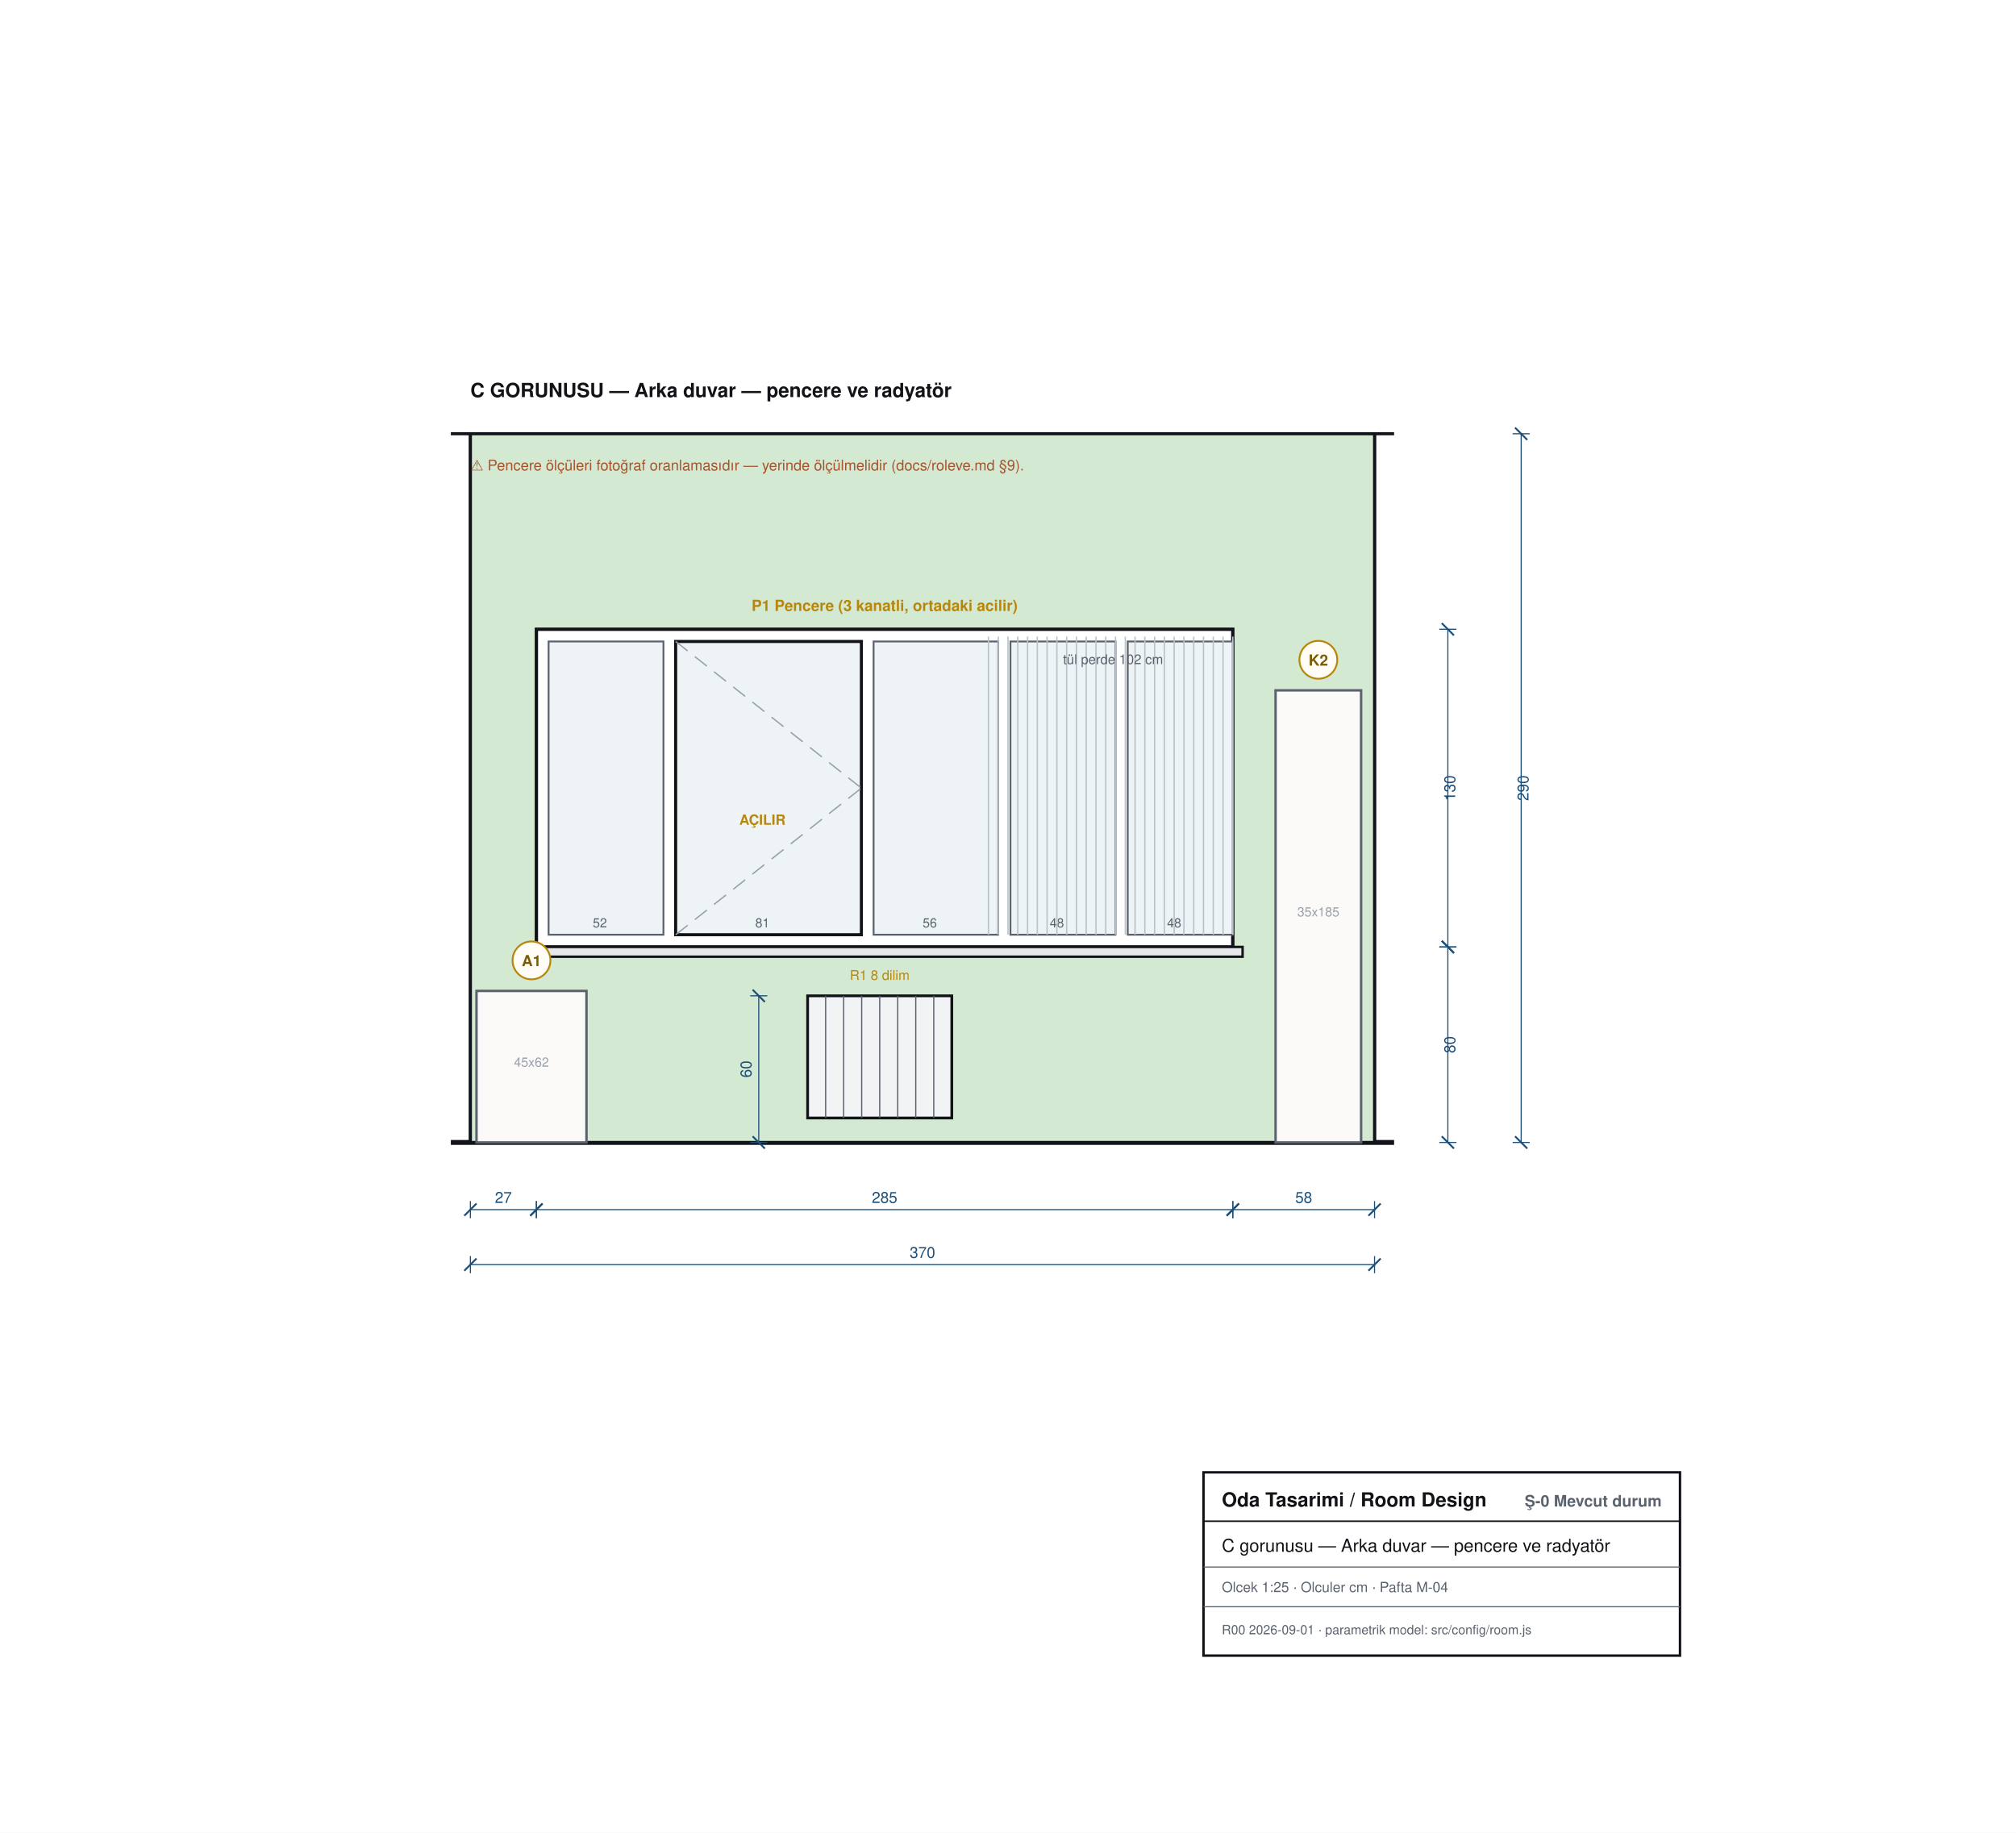
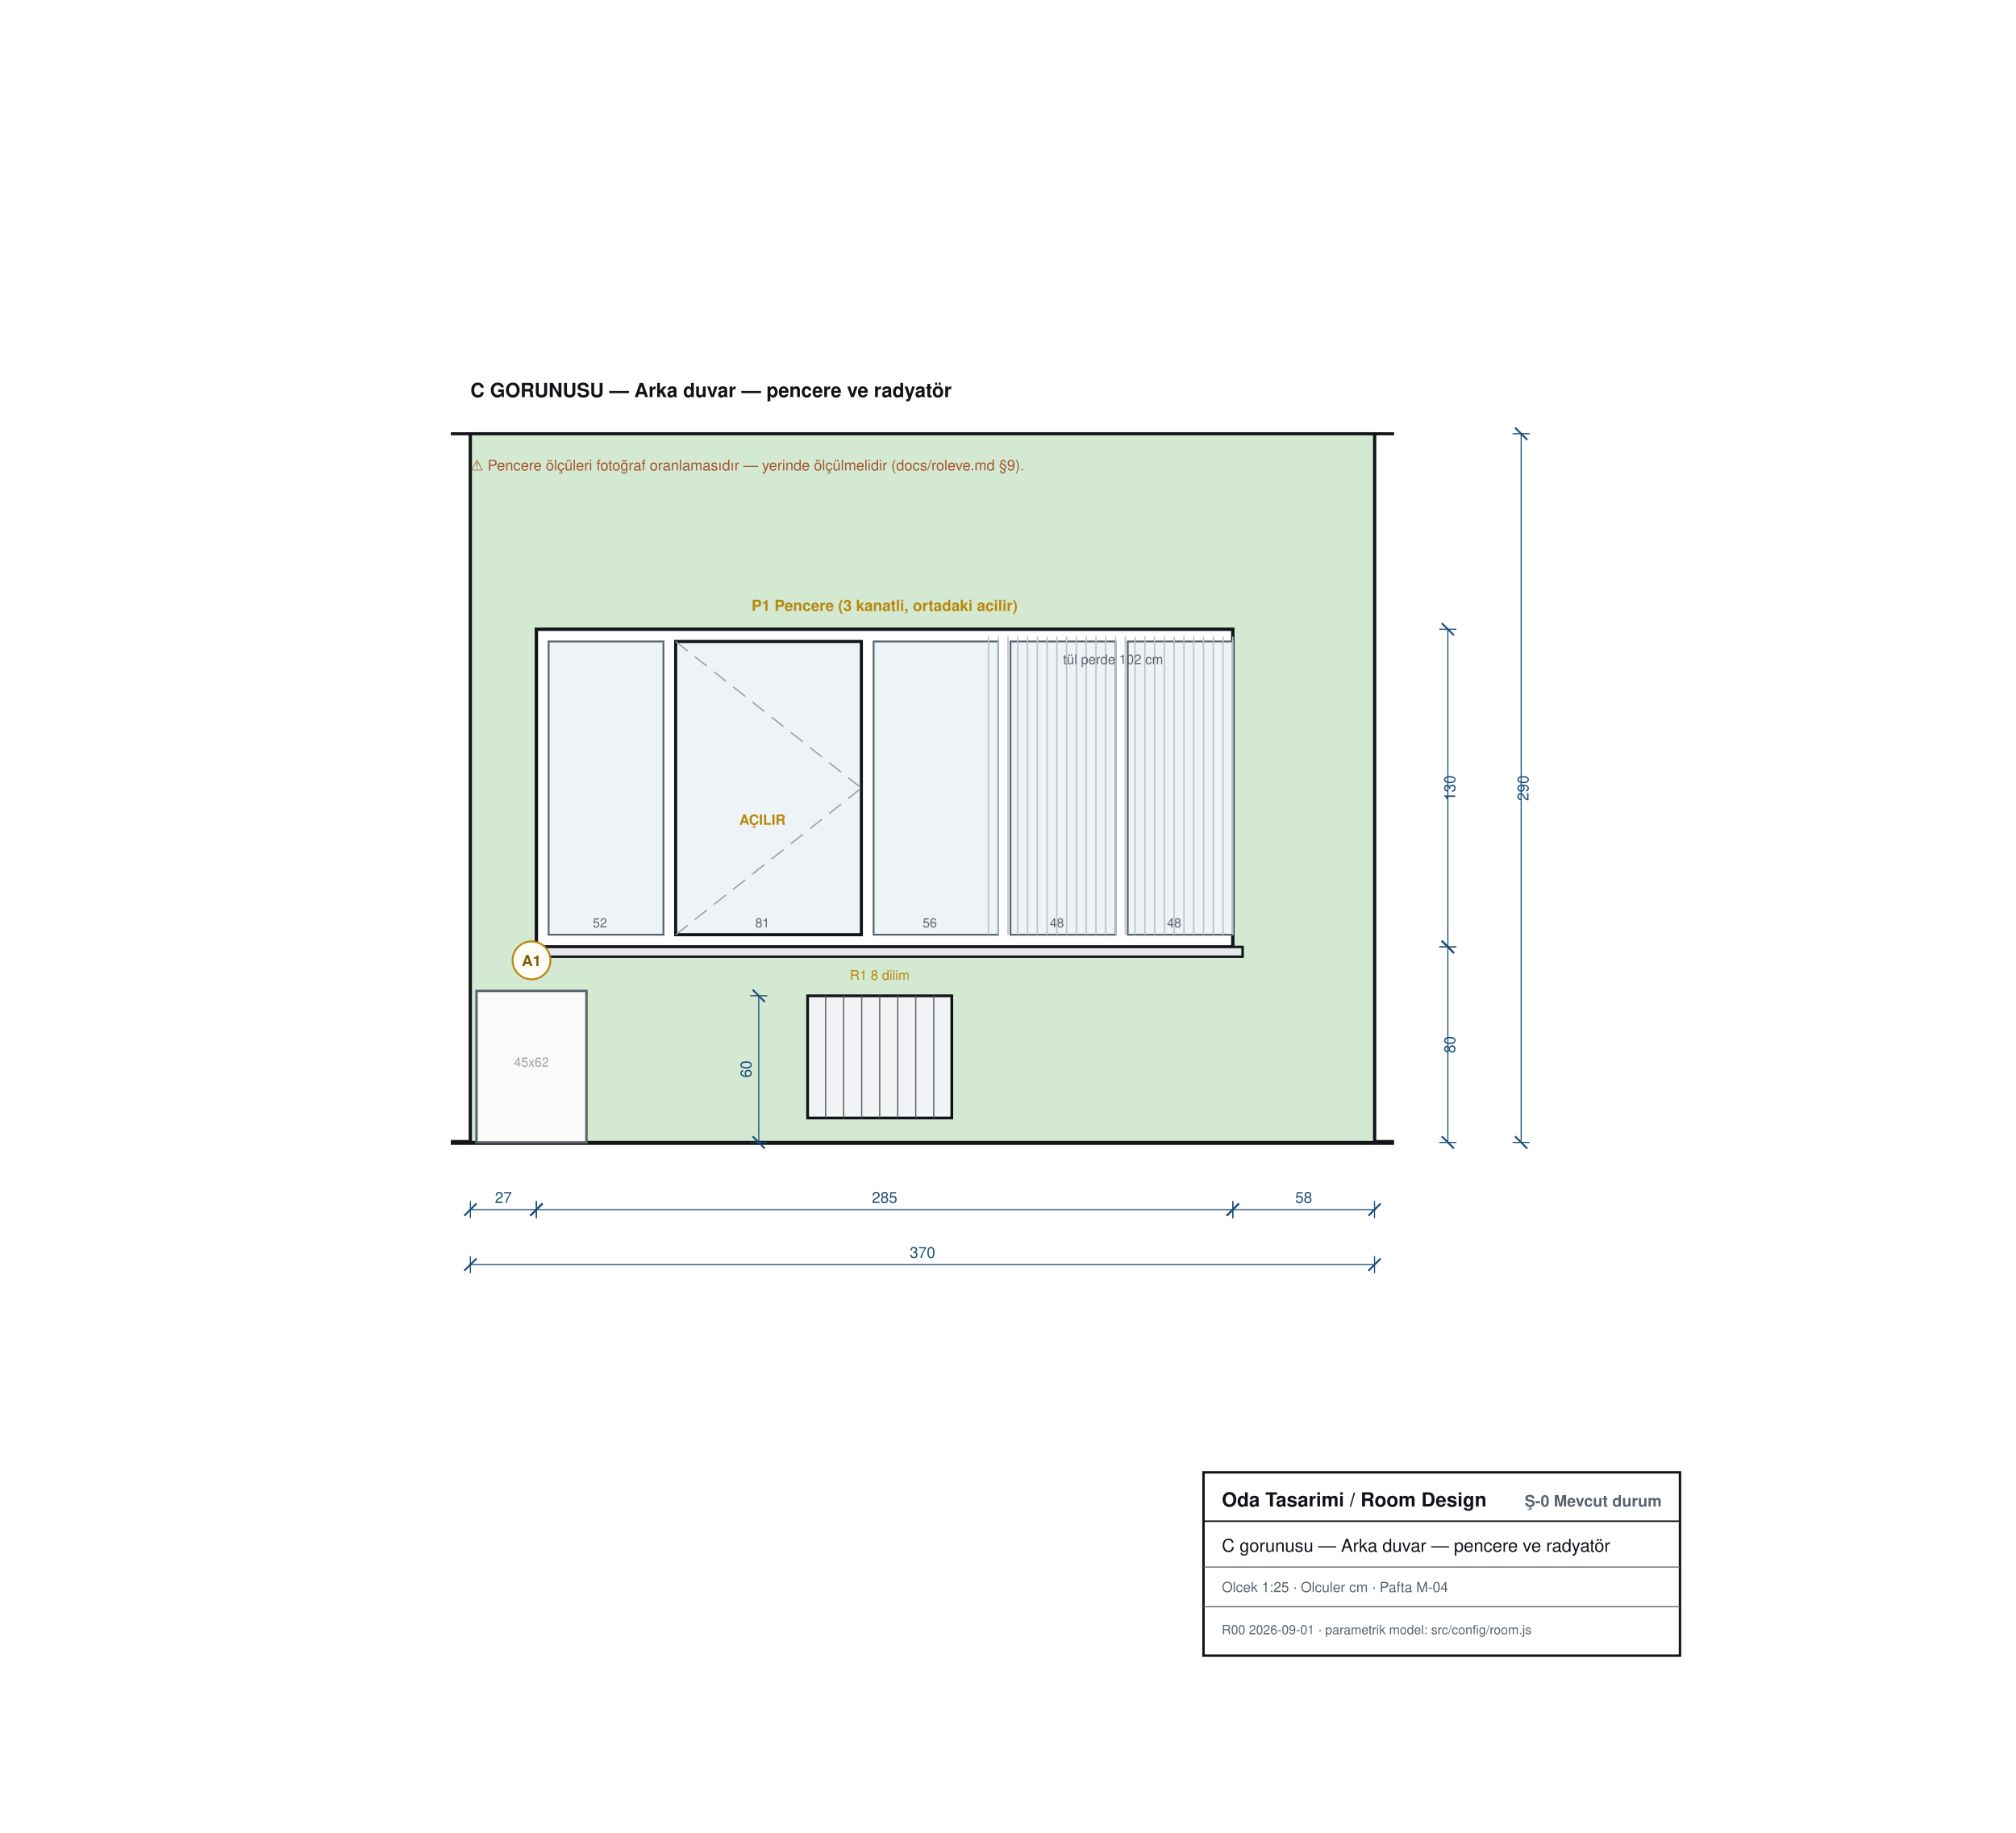
<svg xmlns="http://www.w3.org/2000/svg" width="330mm" height="300mm" viewBox="0 0 330 300" font-family="Helvetica,Arial,sans-serif">
  <rect width="330" height="300" fill="#ffffff" />
  <rect x="77.00" y="71.00" width="148.00" height="116.00" fill="#ffffff" stroke="#111318" stroke-width="0.5" />
  <line x1="73.80" y1="187.00" x2="228.20" y2="187.00" stroke="#111318" stroke-width="0.8" />
  <line x1="73.80" y1="71.00" x2="228.20" y2="71.00" stroke="#111318" stroke-width="0.5" />
  <rect x="77.00" y="71.00" width="148.00" height="116.00" fill="#d4e9d1" stroke="#111318" stroke-width="0.5" />
  <rect x="87.80" y="103.00" width="114.00" height="52.00" fill="#ffffff" stroke="#111318" stroke-width="0.55" />
  <rect x="184.60" y="105.00" width="17.20" height="48.00" fill="#eef3f5" stroke="#5a626e" stroke-width="0.3" />
  <text x="192.20" y="151.80" font-size="2.1" fill="#5a626e" text-anchor="middle">48</text>
  <rect x="165.40" y="105.00" width="17.20" height="48.00" fill="#eef3f5" stroke="#5a626e" stroke-width="0.3" />
  <text x="173.00" y="151.80" font-size="2.1" fill="#5a626e" text-anchor="middle">48</text>
  <rect x="143.00" y="105.00" width="20.40" height="48.00" fill="#eef3f5" stroke="#5a626e" stroke-width="0.3" />
  <text x="152.20" y="151.80" font-size="2.1" fill="#5a626e" text-anchor="middle">56</text>
  <rect x="110.60" y="105.00" width="30.40" height="48.00" fill="#eef3f5" stroke="#111318" stroke-width="0.5" />
  <line x1="110.60" y1="153.00" x2="141.00" y2="129.00" stroke="#98a0ab" stroke-width="0.22" stroke-dasharray="2.5 1.5" />
  <line x1="110.60" y1="105.00" x2="141.00" y2="129.00" stroke="#98a0ab" stroke-width="0.22" stroke-dasharray="2.5 1.5" />
  <text x="124.80" y="135.00" font-size="2.3" fill="#b8860b" text-anchor="middle" font-weight="700">AÇILIR</text>
  <text x="124.80" y="151.80" font-size="2.1" fill="#5a626e" text-anchor="middle">81</text>
  <rect x="89.80" y="105.00" width="18.80" height="48.00" fill="#eef3f5" stroke="#5a626e" stroke-width="0.3" />
  <text x="98.20" y="151.80" font-size="2.1" fill="#5a626e" text-anchor="middle">52</text>
  <rect x="86.20" y="155.00" width="117.20" height="1.60" fill="#e6e8ea" stroke="#111318" stroke-width="0.4" />
  <line x1="161.80" y1="104.20" x2="161.80" y2="153.00" stroke="#b9c2c6" stroke-width="0.22" />
  <line x1="163.40" y1="104.20" x2="163.40" y2="153.00" stroke="#b9c2c6" stroke-width="0.22" />
  <line x1="165.00" y1="104.20" x2="165.00" y2="153.00" stroke="#b9c2c6" stroke-width="0.22" />
  <line x1="166.60" y1="104.20" x2="166.60" y2="153.00" stroke="#b9c2c6" stroke-width="0.22" />
  <line x1="168.20" y1="104.20" x2="168.20" y2="153.00" stroke="#b9c2c6" stroke-width="0.22" />
  <line x1="169.80" y1="104.20" x2="169.80" y2="153.00" stroke="#b9c2c6" stroke-width="0.22" />
  <line x1="171.40" y1="104.20" x2="171.40" y2="153.00" stroke="#b9c2c6" stroke-width="0.22" />
  <line x1="173.00" y1="104.20" x2="173.00" y2="153.00" stroke="#b9c2c6" stroke-width="0.22" />
  <line x1="174.60" y1="104.20" x2="174.60" y2="153.00" stroke="#b9c2c6" stroke-width="0.22" />
  <line x1="176.20" y1="104.20" x2="176.20" y2="153.00" stroke="#b9c2c6" stroke-width="0.22" />
  <line x1="177.80" y1="104.20" x2="177.80" y2="153.00" stroke="#b9c2c6" stroke-width="0.22" />
  <line x1="179.40" y1="104.20" x2="179.40" y2="153.00" stroke="#b9c2c6" stroke-width="0.22" />
  <line x1="181.00" y1="104.20" x2="181.00" y2="153.00" stroke="#b9c2c6" stroke-width="0.22" />
  <line x1="182.60" y1="104.20" x2="182.60" y2="153.00" stroke="#b9c2c6" stroke-width="0.22" />
  <line x1="184.20" y1="104.20" x2="184.20" y2="153.00" stroke="#b9c2c6" stroke-width="0.22" />
  <line x1="185.80" y1="104.20" x2="185.80" y2="153.00" stroke="#b9c2c6" stroke-width="0.22" />
  <line x1="187.40" y1="104.20" x2="187.40" y2="153.00" stroke="#b9c2c6" stroke-width="0.22" />
  <line x1="189.00" y1="104.20" x2="189.00" y2="153.00" stroke="#b9c2c6" stroke-width="0.22" />
  <line x1="190.60" y1="104.20" x2="190.60" y2="153.00" stroke="#b9c2c6" stroke-width="0.22" />
  <line x1="192.20" y1="104.20" x2="192.20" y2="153.00" stroke="#b9c2c6" stroke-width="0.22" />
  <line x1="193.80" y1="104.20" x2="193.80" y2="153.00" stroke="#b9c2c6" stroke-width="0.22" />
  <line x1="195.40" y1="104.20" x2="195.40" y2="153.00" stroke="#b9c2c6" stroke-width="0.22" />
  <line x1="197.00" y1="104.20" x2="197.00" y2="153.00" stroke="#b9c2c6" stroke-width="0.22" />
  <line x1="198.60" y1="104.20" x2="198.60" y2="153.00" stroke="#b9c2c6" stroke-width="0.22" />
  <line x1="200.20" y1="104.20" x2="200.20" y2="153.00" stroke="#b9c2c6" stroke-width="0.22" />
  <line x1="201.80" y1="104.20" x2="201.80" y2="153.00" stroke="#b9c2c6" stroke-width="0.22" />
  <text x="182.20" y="108.70" font-size="2.2" fill="#5a626e" text-anchor="middle">tül perde 102 cm</text>
  <line x1="87.80" y1="196.60" x2="87.80" y2="199.40" stroke="#1b4f7a" stroke-width="0.18" />
  <line x1="201.80" y1="196.60" x2="201.80" y2="199.40" stroke="#1b4f7a" stroke-width="0.18" />
  <line x1="87.80" y1="198.00" x2="201.80" y2="198.00" stroke="#1b4f7a" stroke-width="0.18" />
  <line x1="86.80" y1="199.00" x2="88.80" y2="197.00" stroke="#1b4f7a" stroke-width="0.3" />
  <line x1="200.80" y1="199.00" x2="202.80" y2="197.00" stroke="#1b4f7a" stroke-width="0.3" />
  <text x="144.80" y="196.90" font-size="2.5" fill="#1b4f7a" text-anchor="middle">285</text>
  <line x1="77.00" y1="196.60" x2="77.00" y2="199.40" stroke="#1b4f7a" stroke-width="0.18" />
  <line x1="87.80" y1="196.60" x2="87.80" y2="199.40" stroke="#1b4f7a" stroke-width="0.18" />
  <line x1="77.00" y1="198.00" x2="87.80" y2="198.00" stroke="#1b4f7a" stroke-width="0.18" />
  <line x1="76.00" y1="199.00" x2="78.00" y2="197.00" stroke="#1b4f7a" stroke-width="0.3" />
  <line x1="86.80" y1="199.00" x2="88.80" y2="197.00" stroke="#1b4f7a" stroke-width="0.3" />
  <text x="82.40" y="196.90" font-size="2.5" fill="#1b4f7a" text-anchor="middle">27</text>
  <line x1="201.80" y1="196.60" x2="201.80" y2="199.40" stroke="#1b4f7a" stroke-width="0.18" />
  <line x1="225.00" y1="196.60" x2="225.00" y2="199.40" stroke="#1b4f7a" stroke-width="0.18" />
  <line x1="201.80" y1="198.00" x2="225.00" y2="198.00" stroke="#1b4f7a" stroke-width="0.18" />
  <line x1="200.80" y1="199.00" x2="202.80" y2="197.00" stroke="#1b4f7a" stroke-width="0.3" />
  <line x1="224.00" y1="199.00" x2="226.00" y2="197.00" stroke="#1b4f7a" stroke-width="0.3" />
  <text x="213.40" y="196.90" font-size="2.5" fill="#1b4f7a" text-anchor="middle">58</text>
  <line x1="238.40" y1="155.00" x2="235.60" y2="155.00" stroke="#1b4f7a" stroke-width="0.18" />
  <line x1="238.40" y1="187.00" x2="235.60" y2="187.00" stroke="#1b4f7a" stroke-width="0.18" />
  <line x1="237.00" y1="155.00" x2="237.00" y2="187.00" stroke="#1b4f7a" stroke-width="0.18" />
  <line x1="236.00" y1="154.00" x2="238.00" y2="156.00" stroke="#1b4f7a" stroke-width="0.3" />
  <line x1="236.00" y1="186.00" x2="238.00" y2="188.00" stroke="#1b4f7a" stroke-width="0.3" />
  <text x="238.20" y="171.00" font-size="2.5" fill="#1b4f7a" text-anchor="middle" transform="rotate(-90 238.20 171.00)">80</text>
  <line x1="238.40" y1="103.00" x2="235.60" y2="103.00" stroke="#1b4f7a" stroke-width="0.18" />
  <line x1="238.40" y1="155.00" x2="235.60" y2="155.00" stroke="#1b4f7a" stroke-width="0.18" />
  <line x1="237.00" y1="103.00" x2="237.00" y2="155.00" stroke="#1b4f7a" stroke-width="0.18" />
  <line x1="236.00" y1="102.00" x2="238.00" y2="104.00" stroke="#1b4f7a" stroke-width="0.3" />
  <line x1="236.00" y1="154.00" x2="238.00" y2="156.00" stroke="#1b4f7a" stroke-width="0.3" />
  <text x="238.20" y="129.00" font-size="2.5" fill="#1b4f7a" text-anchor="middle" transform="rotate(-90 238.20 129.00)">130</text>
  <text x="144.80" y="100.00" font-size="2.5" fill="#b8860b" text-anchor="middle" font-weight="700">P1 Pencere (3 kanatli, ortadaki acilir)</text>
  <rect x="132.20" y="163.00" width="23.60" height="20.00" fill="#f2f3f4" stroke="#111318" stroke-width="0.45" />
  <line x1="135.15" y1="163.00" x2="135.15" y2="183.00" stroke="#5a626e" stroke-width="0.2" />
  <line x1="138.10" y1="163.00" x2="138.10" y2="183.00" stroke="#5a626e" stroke-width="0.2" />
  <line x1="141.05" y1="163.00" x2="141.05" y2="183.00" stroke="#5a626e" stroke-width="0.2" />
  <line x1="144.00" y1="163.00" x2="144.00" y2="183.00" stroke="#5a626e" stroke-width="0.2" />
  <line x1="146.95" y1="163.00" x2="146.95" y2="183.00" stroke="#5a626e" stroke-width="0.2" />
  <line x1="149.90" y1="163.00" x2="149.90" y2="183.00" stroke="#5a626e" stroke-width="0.2" />
  <line x1="152.85" y1="163.00" x2="152.85" y2="183.00" stroke="#5a626e" stroke-width="0.2" />
  <text x="144.00" y="160.40" font-size="2.2" fill="#b8860b" text-anchor="middle">R1 8 dilim</text>
  <line x1="122.80" y1="163.00" x2="125.60" y2="163.00" stroke="#1b4f7a" stroke-width="0.18" />
  <line x1="122.80" y1="187.00" x2="125.60" y2="187.00" stroke="#1b4f7a" stroke-width="0.18" />
  <line x1="124.20" y1="163.00" x2="124.20" y2="187.00" stroke="#1b4f7a" stroke-width="0.18" />
  <line x1="123.20" y1="162.00" x2="125.20" y2="164.00" stroke="#1b4f7a" stroke-width="0.3" />
  <line x1="123.20" y1="186.00" x2="125.20" y2="188.00" stroke="#1b4f7a" stroke-width="0.3" />
  <text x="123.00" y="175.00" font-size="2.5" fill="#1b4f7a" text-anchor="middle" transform="rotate(-90 123.00 175.00)">60</text>
  <line x1="250.40" y1="71.00" x2="247.60" y2="71.00" stroke="#1b4f7a" stroke-width="0.18" />
  <line x1="250.40" y1="187.00" x2="247.60" y2="187.00" stroke="#1b4f7a" stroke-width="0.18" />
  <line x1="249.00" y1="71.00" x2="249.00" y2="187.00" stroke="#1b4f7a" stroke-width="0.18" />
  <line x1="248.00" y1="70.00" x2="250.00" y2="72.00" stroke="#1b4f7a" stroke-width="0.3" />
  <line x1="248.00" y1="186.00" x2="250.00" y2="188.00" stroke="#1b4f7a" stroke-width="0.3" />
  <text x="250.20" y="129.00" font-size="2.5" fill="#1b4f7a" text-anchor="middle" transform="rotate(-90 250.20 129.00)">290</text>
  <line x1="77.00" y1="205.60" x2="77.00" y2="208.40" stroke="#1b4f7a" stroke-width="0.18" />
  <line x1="225.00" y1="205.60" x2="225.00" y2="208.40" stroke="#1b4f7a" stroke-width="0.18" />
  <line x1="77.00" y1="207.00" x2="225.00" y2="207.00" stroke="#1b4f7a" stroke-width="0.18" />
  <line x1="76.00" y1="208.00" x2="78.00" y2="206.00" stroke="#1b4f7a" stroke-width="0.3" />
  <line x1="224.00" y1="208.00" x2="226.00" y2="206.00" stroke="#1b4f7a" stroke-width="0.3" />
  <text x="151.00" y="205.90" font-size="2.5" fill="#1b4f7a" text-anchor="middle">370</text>
  <text x="77.00" y="77.00" font-size="2.4" fill="#a4552f" text-anchor="start">⚠ Pencere ölçüleri fotoğraf oranlamasıdır — yerinde ölçülmelidir (docs/roleve.md §9).</text>
-   <rect x="208.80" y="113.00" width="14.00" height="74.00" fill="#fbfaf8" stroke="#5a626e" stroke-width="0.4" />
-   <circle cx="215.80" cy="108.00" r="3.10" fill="#fffdf5" stroke="#b8860b" stroke-width="0.3" />
-   <text x="215.80" y="108.95" font-size="2.5" fill="#7a5c05" text-anchor="middle" font-weight="700">K2</text>
-   <text x="215.80" y="150.00" font-size="2.1" fill="#98a0ab" text-anchor="middle">35x185</text>
  <rect x="78.00" y="162.20" width="18.00" height="24.80" fill="#fbfaf8" stroke="#5a626e" stroke-width="0.4" />
  <circle cx="87.00" cy="157.20" r="3.10" fill="#fffdf5" stroke="#b8860b" stroke-width="0.3" />
  <text x="87.00" y="158.15" font-size="2.5" fill="#7a5c05" text-anchor="middle" font-weight="700">A1</text>
  <text x="87.00" y="174.60" font-size="2.1" fill="#98a0ab" text-anchor="middle">45x62</text>
  <text x="77.00" y="65.00" font-size="3.2" fill="#111318" text-anchor="start" font-weight="700">C GORUNUSU — Arka duvar — pencere ve radyatör</text>
  <rect x="197.00" y="241.00" width="78.00" height="30.00" fill="#ffffff" stroke="#111318" stroke-width="0.4" />
  <line x1="197.00" y1="249.00" x2="275.00" y2="249.00" stroke="#111318" stroke-width="0.25" />
  <line x1="197.00" y1="256.50" x2="275.00" y2="256.50" stroke="#5a626e" stroke-width="0.18" />
  <line x1="197.00" y1="263.00" x2="275.00" y2="263.00" stroke="#5a626e" stroke-width="0.18" />
  <text x="200.00" y="246.60" font-size="3.2" fill="#111318" text-anchor="start" font-weight="700">Oda Tasarimi / Room Design</text>
  <text x="200.00" y="254.00" font-size="2.9" fill="#111318" text-anchor="start">C gorunusu — Arka duvar — pencere ve radyatör</text>
  <text x="200.00" y="260.60" font-size="2.3" fill="#5a626e" text-anchor="start">Olcek 1:25  ·  Olculer cm  ·  Pafta M-04</text>
  <text x="272.00" y="246.60" font-size="2.6" fill="#5a626e" text-anchor="end" font-weight="700">Ş-0 Mevcut durum</text>
  <text x="200.00" y="267.50" font-size="2.1" fill="#5a626e" text-anchor="start">R00  2026-09-01  ·  parametrik model: src/config/room.js</text>
</svg>
